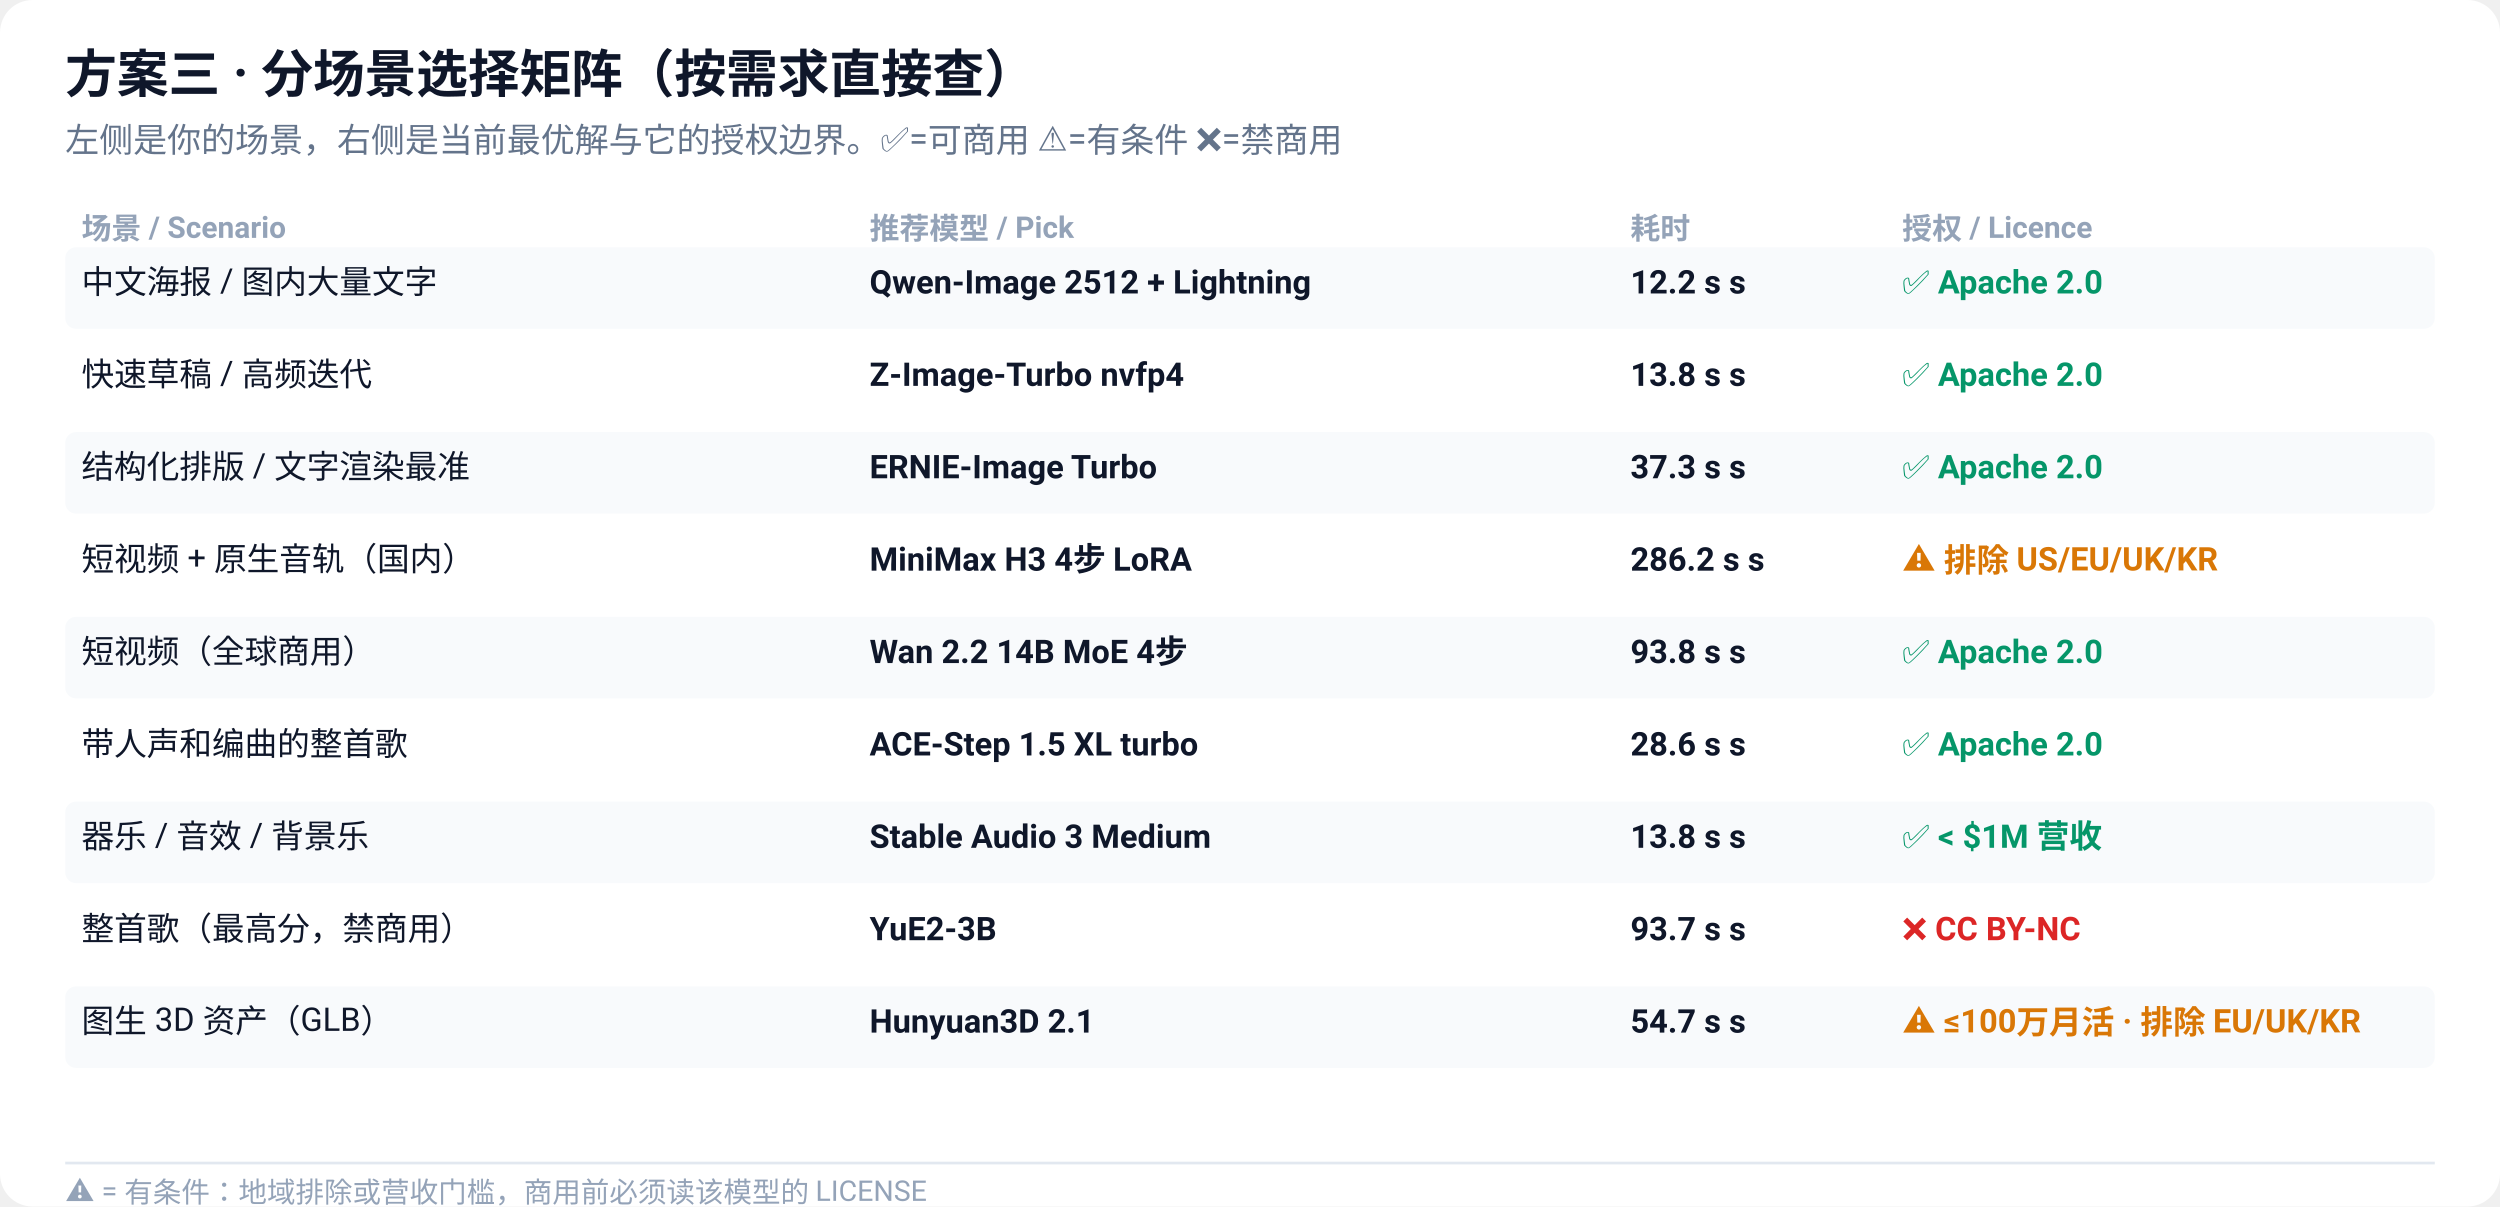
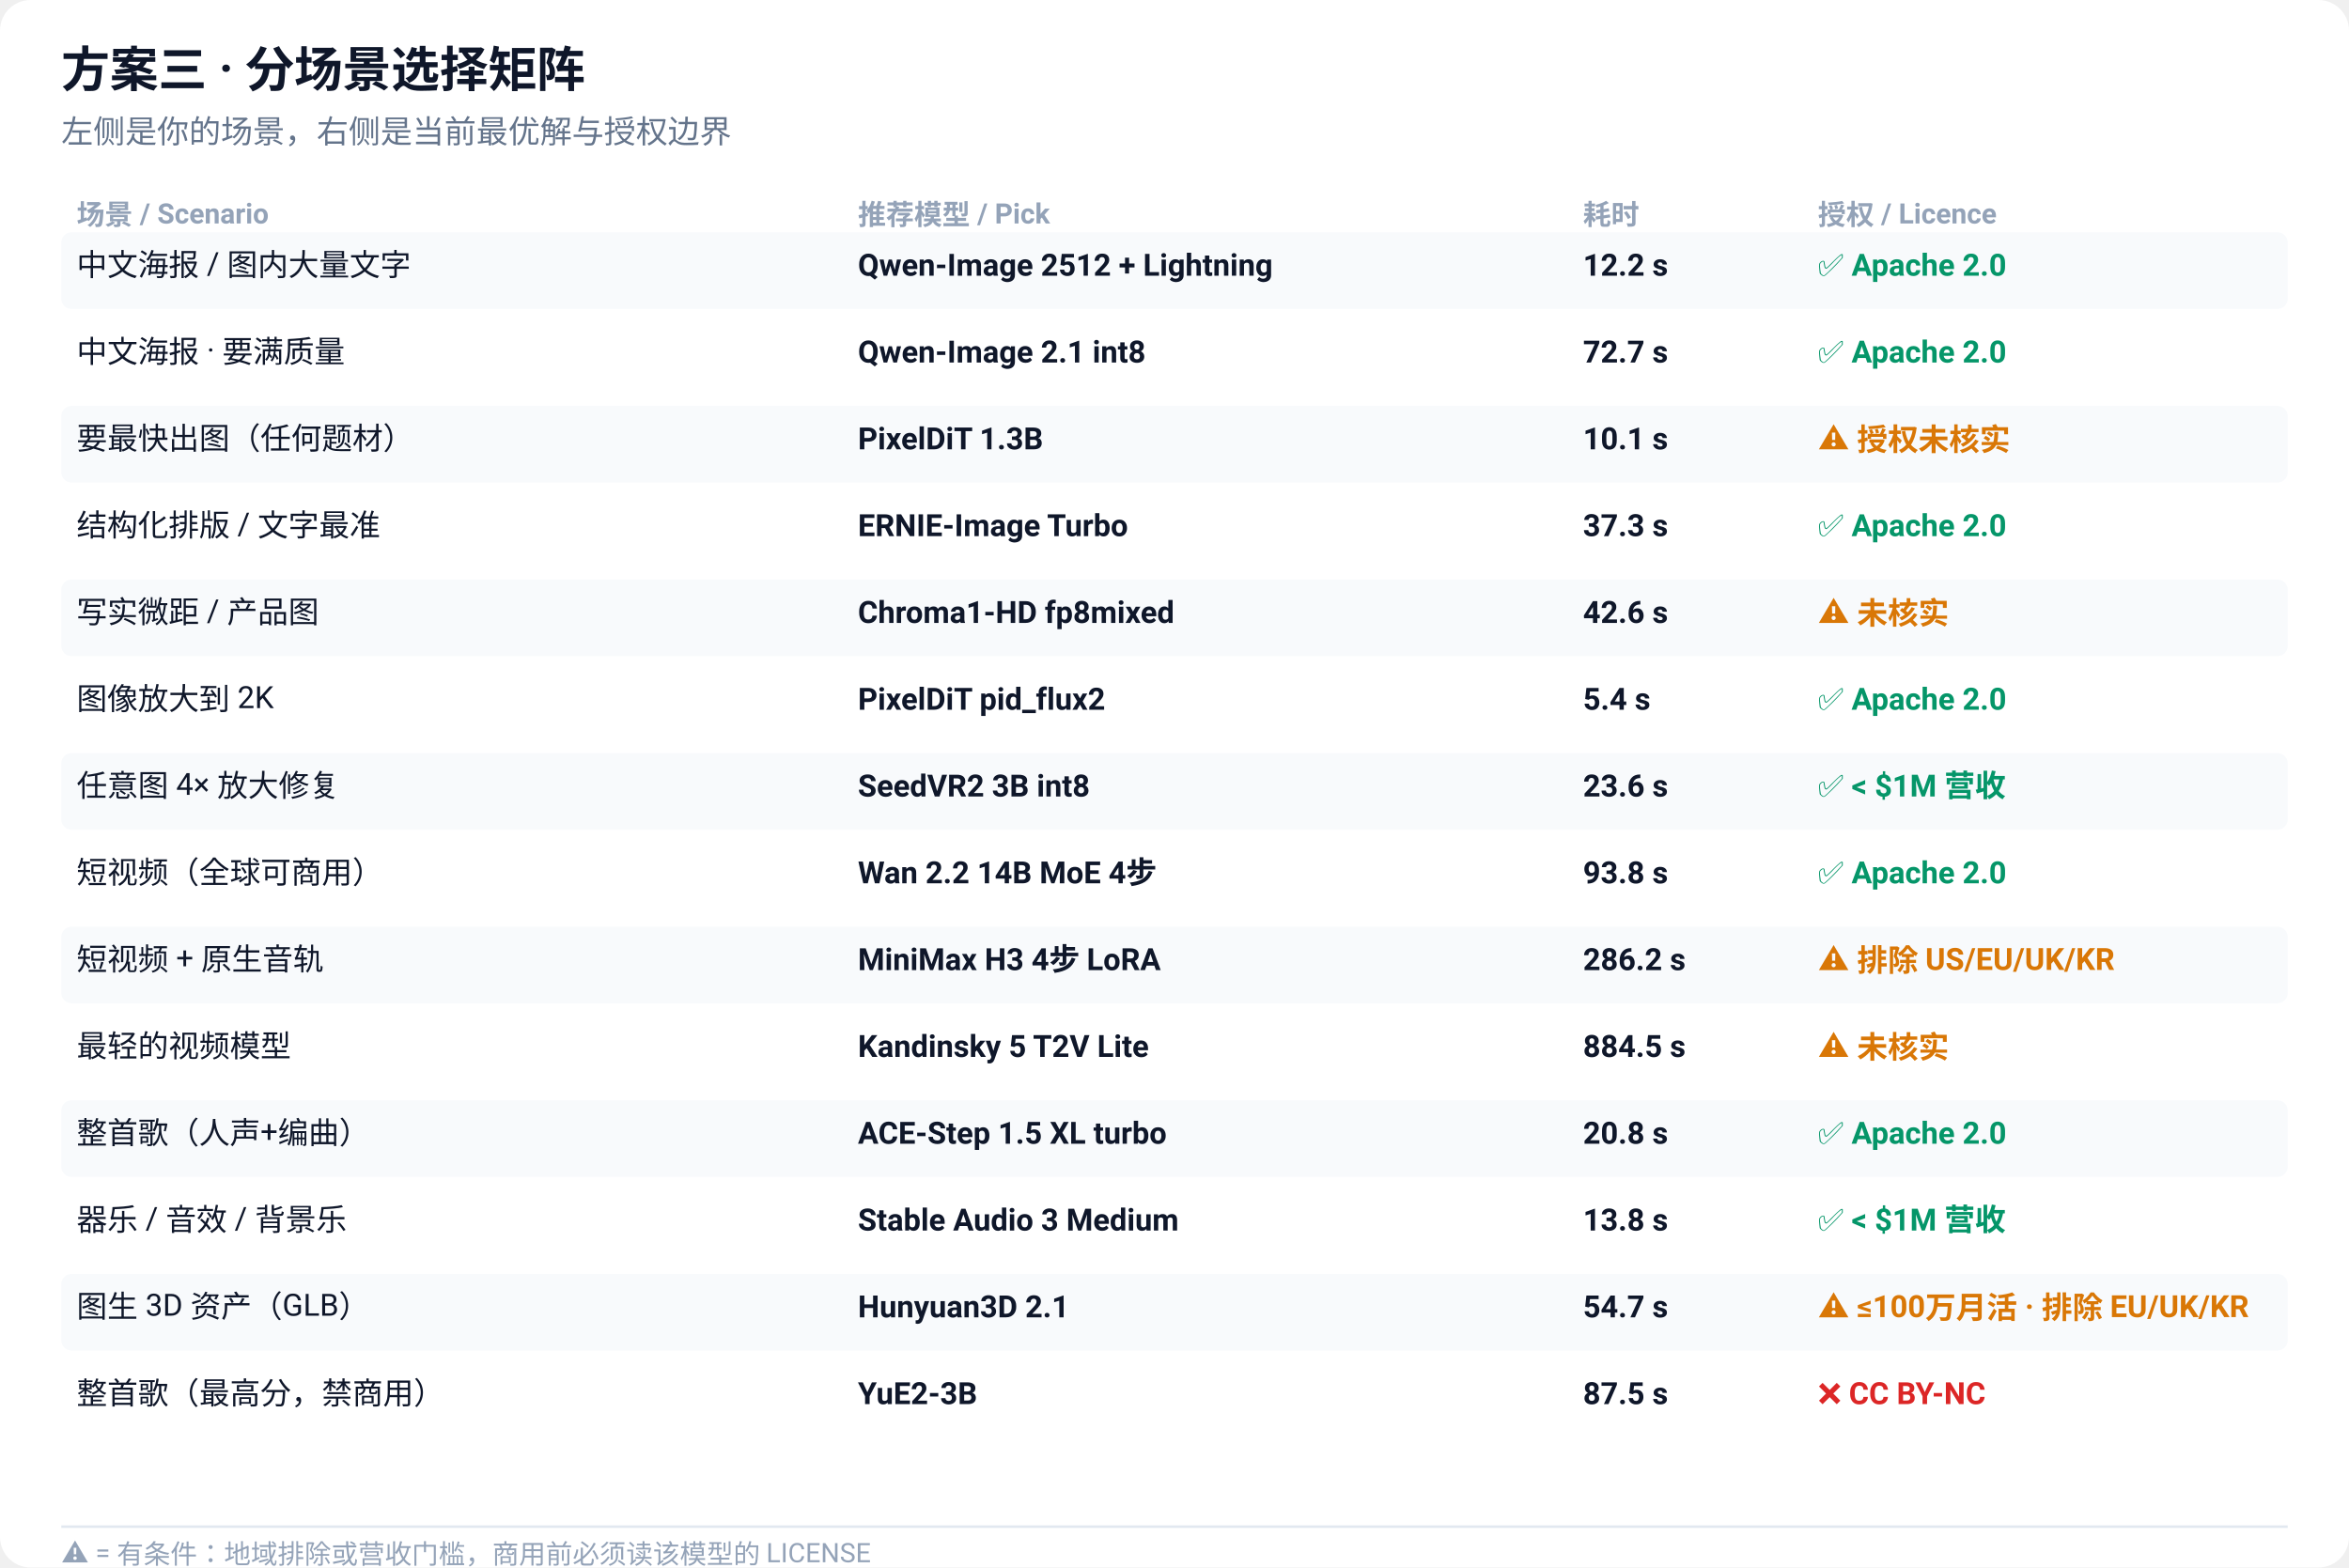
- <svg xmlns="http://www.w3.org/2000/svg" viewBox="0 0 920 444" width="920" height="444" role="img" aria-label="方案三 · 分场景选择矩阵（按需求直接查）">
-   <rect x="0.0" y="0.0" width="920.0" height="444.0" rx="12" fill="#ffffff" />
-   <text x="24" y="34" font-family="-apple-system,'Segoe UI',Roboto,Helvetica,Arial,sans-serif" font-size="19" fill="#0f172a" font-weight="700">方案三 · 分场景选择矩阵（按需求直接查）</text>
-   <text x="24" y="56" font-family="-apple-system,'Segoe UI',Roboto,Helvetica,Arial,sans-serif" font-size="12.5" fill="#64748b">左侧是你的场景，右侧是当前最优解与它的授权边界。✅=可商用 ⚠️=有条件 ❌=禁商用</text>
-   <text x="30" y="88" font-family="-apple-system,'Segoe UI',Roboto,Helvetica,Arial,sans-serif" font-size="11" fill="#94a3b8" font-weight="700">场景 / Scenario</text>
-   <text x="320" y="88" font-family="-apple-system,'Segoe UI',Roboto,Helvetica,Arial,sans-serif" font-size="11" fill="#94a3b8" font-weight="700">推荐模型 / Pick</text>
-   <text x="600" y="88" font-family="-apple-system,'Segoe UI',Roboto,Helvetica,Arial,sans-serif" font-size="11" fill="#94a3b8" font-weight="700">耗时</text>
-   <text x="700" y="88" font-family="-apple-system,'Segoe UI',Roboto,Helvetica,Arial,sans-serif" font-size="11" fill="#94a3b8" font-weight="700">授权 / Licence</text>
+ <svg xmlns="http://www.w3.org/2000/svg" viewBox="0 0 920 614" width="920" height="614" role="img" aria-label="方案三 · 分场景选择矩阵">
+   <rect x="0.0" y="0.0" width="920.0" height="614.0" rx="12" fill="#ffffff" />
+   <text x="24.0" y="34.0" font-family="-apple-system,'Segoe UI',Roboto,Helvetica,Arial,sans-serif" font-size="19" fill="#0f172a" font-weight="700">方案三 · 分场景选择矩阵</text>
+   <text x="24.0" y="56.0" font-family="-apple-system,'Segoe UI',Roboto,Helvetica,Arial,sans-serif" font-size="12.5" fill="#64748b">左侧是你的场景，右侧是当前最优解与授权边界</text>
+   <text x="30.0" y="88.0" font-family="-apple-system,'Segoe UI',Roboto,Helvetica,Arial,sans-serif" font-size="11" fill="#94a3b8" font-weight="700">场景 / Scenario</text>
+   <text x="336.0" y="88.0" font-family="-apple-system,'Segoe UI',Roboto,Helvetica,Arial,sans-serif" font-size="11" fill="#94a3b8" font-weight="700">推荐模型 / Pick</text>
+   <text x="620.0" y="88.0" font-family="-apple-system,'Segoe UI',Roboto,Helvetica,Arial,sans-serif" font-size="11" fill="#94a3b8" font-weight="700">耗时</text>
+   <text x="712.0" y="88.0" font-family="-apple-system,'Segoe UI',Roboto,Helvetica,Arial,sans-serif" font-size="11" fill="#94a3b8" font-weight="700">授权 / Licence</text>
  <rect x="24.0" y="91.0" width="872.0" height="30.0" rx="4" fill="#f8fafc" />
-   <text x="30" y="108" font-family="-apple-system,'Segoe UI',Roboto,Helvetica,Arial,sans-serif" font-size="12" fill="#0f172a">中文海报 / 图内大量文字</text>
-   <text x="320" y="108" font-family="-apple-system,'Segoe UI',Roboto,Helvetica,Arial,sans-serif" font-size="12" fill="#0f172a" font-weight="600">Qwen-Image 2512 + Lightning</text>
-   <text x="600" y="108" font-family="-apple-system,'Segoe UI',Roboto,Helvetica,Arial,sans-serif" font-size="12" fill="#0f172a" font-weight="700">12.2 s s</text>
-   <text x="700" y="108" font-family="-apple-system,'Segoe UI',Roboto,Helvetica,Arial,sans-serif" font-size="12" fill="#059669" font-weight="600">✅ Apache 2.0</text>
-   <text x="30" y="142" font-family="-apple-system,'Segoe UI',Roboto,Helvetica,Arial,sans-serif" font-size="12" fill="#0f172a">快速草稿 / 高频迭代</text>
-   <text x="320" y="142" font-family="-apple-system,'Segoe UI',Roboto,Helvetica,Arial,sans-serif" font-size="12" fill="#0f172a" font-weight="600">Z-Image-Turbo nvfp4</text>
-   <text x="600" y="142" font-family="-apple-system,'Segoe UI',Roboto,Helvetica,Arial,sans-serif" font-size="12" fill="#0f172a" font-weight="700">13.8 s s</text>
-   <text x="700" y="142" font-family="-apple-system,'Segoe UI',Roboto,Helvetica,Arial,sans-serif" font-size="12" fill="#059669" font-weight="600">✅ Apache 2.0</text>
+   <text x="30.0" y="108.0" font-family="-apple-system,'Segoe UI',Roboto,Helvetica,Arial,sans-serif" font-size="12" fill="#0f172a">中文海报 / 图内大量文字</text>
+   <text x="336.0" y="108.0" font-family="-apple-system,'Segoe UI',Roboto,Helvetica,Arial,sans-serif" font-size="12" fill="#0f172a" font-weight="600">Qwen-Image 2512 + Lightning</text>
+   <text x="620.0" y="108.0" font-family="-apple-system,'Segoe UI',Roboto,Helvetica,Arial,sans-serif" font-size="12" fill="#0f172a" font-weight="700">12.2 s</text>
+   <text x="712.0" y="108.0" font-family="-apple-system,'Segoe UI',Roboto,Helvetica,Arial,sans-serif" font-size="12" fill="#059669" font-weight="600">✅ Apache 2.0</text>
+   <text x="30.0" y="142.0" font-family="-apple-system,'Segoe UI',Roboto,Helvetica,Arial,sans-serif" font-size="12" fill="#0f172a">中文海报 · 要满质量</text>
+   <text x="336.0" y="142.0" font-family="-apple-system,'Segoe UI',Roboto,Helvetica,Arial,sans-serif" font-size="12" fill="#0f172a" font-weight="600">Qwen-Image 2.1 int8</text>
+   <text x="620.0" y="142.0" font-family="-apple-system,'Segoe UI',Roboto,Helvetica,Arial,sans-serif" font-size="12" fill="#0f172a" font-weight="700">72.7 s</text>
+   <text x="712.0" y="142.0" font-family="-apple-system,'Segoe UI',Roboto,Helvetica,Arial,sans-serif" font-size="12" fill="#059669" font-weight="600">✅ Apache 2.0</text>
  <rect x="24.0" y="159.0" width="872.0" height="30.0" rx="4" fill="#f8fafc" />
-   <text x="30" y="176" font-family="-apple-system,'Segoe UI',Roboto,Helvetica,Arial,sans-serif" font-size="12" fill="#0f172a">结构化排版 / 文字渲染最准</text>
-   <text x="320" y="176" font-family="-apple-system,'Segoe UI',Roboto,Helvetica,Arial,sans-serif" font-size="12" fill="#0f172a" font-weight="600">ERNIE-Image Turbo</text>
-   <text x="600" y="176" font-family="-apple-system,'Segoe UI',Roboto,Helvetica,Arial,sans-serif" font-size="12" fill="#0f172a" font-weight="700">37.3 s s</text>
-   <text x="700" y="176" font-family="-apple-system,'Segoe UI',Roboto,Helvetica,Arial,sans-serif" font-size="12" fill="#059669" font-weight="600">✅ Apache 2.0</text>
-   <text x="30" y="210" font-family="-apple-system,'Segoe UI',Roboto,Helvetica,Arial,sans-serif" font-size="12" fill="#0f172a">短视频 + 原生音轨（国内）</text>
-   <text x="320" y="210" font-family="-apple-system,'Segoe UI',Roboto,Helvetica,Arial,sans-serif" font-size="12" fill="#0f172a" font-weight="600">MiniMax H3 4步 LoRA</text>
-   <text x="600" y="210" font-family="-apple-system,'Segoe UI',Roboto,Helvetica,Arial,sans-serif" font-size="12" fill="#0f172a" font-weight="700">286.2 s s</text>
-   <text x="700" y="210" font-family="-apple-system,'Segoe UI',Roboto,Helvetica,Arial,sans-serif" font-size="12" fill="#d97706" font-weight="600">⚠ 排除 US/EU/UK/KR</text>
+   <text x="30.0" y="176.0" font-family="-apple-system,'Segoe UI',Roboto,Helvetica,Arial,sans-serif" font-size="12" fill="#0f172a">要最快出图（任何题材）</text>
+   <text x="336.0" y="176.0" font-family="-apple-system,'Segoe UI',Roboto,Helvetica,Arial,sans-serif" font-size="12" fill="#0f172a" font-weight="600">PixelDiT 1.3B</text>
+   <text x="620.0" y="176.0" font-family="-apple-system,'Segoe UI',Roboto,Helvetica,Arial,sans-serif" font-size="12" fill="#0f172a" font-weight="700">10.1 s</text>
+   <text x="712.0" y="176.0" font-family="-apple-system,'Segoe UI',Roboto,Helvetica,Arial,sans-serif" font-size="12" fill="#d97706" font-weight="600">⚠ 授权未核实</text>
+   <text x="30.0" y="210.0" font-family="-apple-system,'Segoe UI',Roboto,Helvetica,Arial,sans-serif" font-size="12" fill="#0f172a">结构化排版 / 文字最准</text>
+   <text x="336.0" y="210.0" font-family="-apple-system,'Segoe UI',Roboto,Helvetica,Arial,sans-serif" font-size="12" fill="#0f172a" font-weight="600">ERNIE-Image Turbo</text>
+   <text x="620.0" y="210.0" font-family="-apple-system,'Segoe UI',Roboto,Helvetica,Arial,sans-serif" font-size="12" fill="#0f172a" font-weight="700">37.3 s</text>
+   <text x="712.0" y="210.0" font-family="-apple-system,'Segoe UI',Roboto,Helvetica,Arial,sans-serif" font-size="12" fill="#059669" font-weight="600">✅ Apache 2.0</text>
  <rect x="24.0" y="227.0" width="872.0" height="30.0" rx="4" fill="#f8fafc" />
-   <text x="30" y="244" font-family="-apple-system,'Segoe UI',Roboto,Helvetica,Arial,sans-serif" font-size="12" fill="#0f172a">短视频（全球商用）</text>
-   <text x="320" y="244" font-family="-apple-system,'Segoe UI',Roboto,Helvetica,Arial,sans-serif" font-size="12" fill="#0f172a" font-weight="600">Wan 2.2 14B MoE 4步</text>
-   <text x="600" y="244" font-family="-apple-system,'Segoe UI',Roboto,Helvetica,Arial,sans-serif" font-size="12" fill="#0f172a" font-weight="700">93.8 s s</text>
-   <text x="700" y="244" font-family="-apple-system,'Segoe UI',Roboto,Helvetica,Arial,sans-serif" font-size="12" fill="#059669" font-weight="600">✅ Apache 2.0</text>
-   <text x="30" y="278" font-family="-apple-system,'Segoe UI',Roboto,Helvetica,Arial,sans-serif" font-size="12" fill="#0f172a">带人声和编曲的整首歌</text>
-   <text x="320" y="278" font-family="-apple-system,'Segoe UI',Roboto,Helvetica,Arial,sans-serif" font-size="12" fill="#0f172a" font-weight="600">ACE-Step 1.5 XL turbo</text>
-   <text x="600" y="278" font-family="-apple-system,'Segoe UI',Roboto,Helvetica,Arial,sans-serif" font-size="12" fill="#0f172a" font-weight="700">28.6 s s</text>
-   <text x="700" y="278" font-family="-apple-system,'Segoe UI',Roboto,Helvetica,Arial,sans-serif" font-size="12" fill="#059669" font-weight="600">✅ Apache 2.0</text>
+   <text x="30.0" y="244.0" font-family="-apple-system,'Segoe UI',Roboto,Helvetica,Arial,sans-serif" font-size="12" fill="#0f172a">写实微距 / 产品图</text>
+   <text x="336.0" y="244.0" font-family="-apple-system,'Segoe UI',Roboto,Helvetica,Arial,sans-serif" font-size="12" fill="#0f172a" font-weight="600">Chroma1-HD fp8mixed</text>
+   <text x="620.0" y="244.0" font-family="-apple-system,'Segoe UI',Roboto,Helvetica,Arial,sans-serif" font-size="12" fill="#0f172a" font-weight="700">42.6 s</text>
+   <text x="712.0" y="244.0" font-family="-apple-system,'Segoe UI',Roboto,Helvetica,Arial,sans-serif" font-size="12" fill="#d97706" font-weight="600">⚠ 未核实</text>
+   <text x="30.0" y="278.0" font-family="-apple-system,'Segoe UI',Roboto,Helvetica,Arial,sans-serif" font-size="12" fill="#0f172a">图像放大到 2K</text>
+   <text x="336.0" y="278.0" font-family="-apple-system,'Segoe UI',Roboto,Helvetica,Arial,sans-serif" font-size="12" fill="#0f172a" font-weight="600">PixelDiT pid_flux2</text>
+   <text x="620.0" y="278.0" font-family="-apple-system,'Segoe UI',Roboto,Helvetica,Arial,sans-serif" font-size="12" fill="#0f172a" font-weight="700">5.4 s</text>
+   <text x="712.0" y="278.0" font-family="-apple-system,'Segoe UI',Roboto,Helvetica,Arial,sans-serif" font-size="12" fill="#059669" font-weight="600">✅ Apache 2.0</text>
  <rect x="24.0" y="295.0" width="872.0" height="30.0" rx="4" fill="#f8fafc" />
-   <text x="30" y="312" font-family="-apple-system,'Segoe UI',Roboto,Helvetica,Arial,sans-serif" font-size="12" fill="#0f172a">器乐 / 音效 / 背景乐</text>
-   <text x="320" y="312" font-family="-apple-system,'Segoe UI',Roboto,Helvetica,Arial,sans-serif" font-size="12" fill="#0f172a" font-weight="600">Stable Audio 3 Medium</text>
-   <text x="600" y="312" font-family="-apple-system,'Segoe UI',Roboto,Helvetica,Arial,sans-serif" font-size="12" fill="#0f172a" font-weight="700">13.8 s s</text>
-   <text x="700" y="312" font-family="-apple-system,'Segoe UI',Roboto,Helvetica,Arial,sans-serif" font-size="12" fill="#059669" font-weight="600">✅ &lt; $1M 营收</text>
-   <text x="30" y="346" font-family="-apple-system,'Segoe UI',Roboto,Helvetica,Arial,sans-serif" font-size="12" fill="#0f172a">整首歌（最高分，禁商用）</text>
-   <text x="320" y="346" font-family="-apple-system,'Segoe UI',Roboto,Helvetica,Arial,sans-serif" font-size="12" fill="#0f172a" font-weight="600">YuE2-3B</text>
-   <text x="600" y="346" font-family="-apple-system,'Segoe UI',Roboto,Helvetica,Arial,sans-serif" font-size="12" fill="#0f172a" font-weight="700">93.7 s s</text>
-   <text x="700" y="346" font-family="-apple-system,'Segoe UI',Roboto,Helvetica,Arial,sans-serif" font-size="12" fill="#dc2626" font-weight="600">❌ CC BY-NC</text>
+   <text x="30.0" y="312.0" font-family="-apple-system,'Segoe UI',Roboto,Helvetica,Arial,sans-serif" font-size="12" fill="#0f172a">任意图 4× 放大修复</text>
+   <text x="336.0" y="312.0" font-family="-apple-system,'Segoe UI',Roboto,Helvetica,Arial,sans-serif" font-size="12" fill="#0f172a" font-weight="600">SeedVR2 3B int8</text>
+   <text x="620.0" y="312.0" font-family="-apple-system,'Segoe UI',Roboto,Helvetica,Arial,sans-serif" font-size="12" fill="#0f172a" font-weight="700">23.6 s</text>
+   <text x="712.0" y="312.0" font-family="-apple-system,'Segoe UI',Roboto,Helvetica,Arial,sans-serif" font-size="12" fill="#059669" font-weight="600">✅ &lt; $1M 营收</text>
+   <text x="30.0" y="346.0" font-family="-apple-system,'Segoe UI',Roboto,Helvetica,Arial,sans-serif" font-size="12" fill="#0f172a">短视频（全球可商用）</text>
+   <text x="336.0" y="346.0" font-family="-apple-system,'Segoe UI',Roboto,Helvetica,Arial,sans-serif" font-size="12" fill="#0f172a" font-weight="600">Wan 2.2 14B MoE 4步</text>
+   <text x="620.0" y="346.0" font-family="-apple-system,'Segoe UI',Roboto,Helvetica,Arial,sans-serif" font-size="12" fill="#0f172a" font-weight="700">93.8 s</text>
+   <text x="712.0" y="346.0" font-family="-apple-system,'Segoe UI',Roboto,Helvetica,Arial,sans-serif" font-size="12" fill="#059669" font-weight="600">✅ Apache 2.0</text>
  <rect x="24.0" y="363.0" width="872.0" height="30.0" rx="4" fill="#f8fafc" />
-   <text x="30" y="380" font-family="-apple-system,'Segoe UI',Roboto,Helvetica,Arial,sans-serif" font-size="12" fill="#0f172a">图生 3D 资产（GLB）</text>
-   <text x="320" y="380" font-family="-apple-system,'Segoe UI',Roboto,Helvetica,Arial,sans-serif" font-size="12" fill="#0f172a" font-weight="600">Hunyuan3D 2.1</text>
-   <text x="600" y="380" font-family="-apple-system,'Segoe UI',Roboto,Helvetica,Arial,sans-serif" font-size="12" fill="#0f172a" font-weight="700">54.7 s s</text>
-   <text x="700" y="380" font-family="-apple-system,'Segoe UI',Roboto,Helvetica,Arial,sans-serif" font-size="12" fill="#d97706" font-weight="600">⚠ ≤100万月活 · 排除 EU/UK/KR</text>
-   <line x1="24.0" y1="428.0" x2="896.0" y2="428.0" stroke="#e2e8f0" stroke-width="1" />
-   <text x="24" y="442" font-family="-apple-system,'Segoe UI',Roboto,Helvetica,Arial,sans-serif" font-size="10.5" fill="#94a3b8">⚠ = 有条件：地域排除或营收门槛，商用前必须读该模型的 LICENSE</text>
+   <text x="30.0" y="380.0" font-family="-apple-system,'Segoe UI',Roboto,Helvetica,Arial,sans-serif" font-size="12" fill="#0f172a">短视频 + 原生音轨</text>
+   <text x="336.0" y="380.0" font-family="-apple-system,'Segoe UI',Roboto,Helvetica,Arial,sans-serif" font-size="12" fill="#0f172a" font-weight="600">MiniMax H3 4步 LoRA</text>
+   <text x="620.0" y="380.0" font-family="-apple-system,'Segoe UI',Roboto,Helvetica,Arial,sans-serif" font-size="12" fill="#0f172a" font-weight="700">286.2 s</text>
+   <text x="712.0" y="380.0" font-family="-apple-system,'Segoe UI',Roboto,Helvetica,Arial,sans-serif" font-size="12" fill="#d97706" font-weight="600">⚠ 排除 US/EU/UK/KR</text>
+   <text x="30.0" y="414.0" font-family="-apple-system,'Segoe UI',Roboto,Helvetica,Arial,sans-serif" font-size="12" fill="#0f172a">最轻的视频模型</text>
+   <text x="336.0" y="414.0" font-family="-apple-system,'Segoe UI',Roboto,Helvetica,Arial,sans-serif" font-size="12" fill="#0f172a" font-weight="600">Kandinsky 5 T2V Lite</text>
+   <text x="620.0" y="414.0" font-family="-apple-system,'Segoe UI',Roboto,Helvetica,Arial,sans-serif" font-size="12" fill="#0f172a" font-weight="700">884.5 s</text>
+   <text x="712.0" y="414.0" font-family="-apple-system,'Segoe UI',Roboto,Helvetica,Arial,sans-serif" font-size="12" fill="#d97706" font-weight="600">⚠ 未核实</text>
+   <rect x="24.0" y="431.0" width="872.0" height="30.0" rx="4" fill="#f8fafc" />
+   <text x="30.0" y="448.0" font-family="-apple-system,'Segoe UI',Roboto,Helvetica,Arial,sans-serif" font-size="12" fill="#0f172a">整首歌（人声+编曲）</text>
+   <text x="336.0" y="448.0" font-family="-apple-system,'Segoe UI',Roboto,Helvetica,Arial,sans-serif" font-size="12" fill="#0f172a" font-weight="600">ACE-Step 1.5 XL turbo</text>
+   <text x="620.0" y="448.0" font-family="-apple-system,'Segoe UI',Roboto,Helvetica,Arial,sans-serif" font-size="12" fill="#0f172a" font-weight="700">20.8 s</text>
+   <text x="712.0" y="448.0" font-family="-apple-system,'Segoe UI',Roboto,Helvetica,Arial,sans-serif" font-size="12" fill="#059669" font-weight="600">✅ Apache 2.0</text>
+   <text x="30.0" y="482.0" font-family="-apple-system,'Segoe UI',Roboto,Helvetica,Arial,sans-serif" font-size="12" fill="#0f172a">器乐 / 音效 / 背景乐</text>
+   <text x="336.0" y="482.0" font-family="-apple-system,'Segoe UI',Roboto,Helvetica,Arial,sans-serif" font-size="12" fill="#0f172a" font-weight="600">Stable Audio 3 Medium</text>
+   <text x="620.0" y="482.0" font-family="-apple-system,'Segoe UI',Roboto,Helvetica,Arial,sans-serif" font-size="12" fill="#0f172a" font-weight="700">13.8 s</text>
+   <text x="712.0" y="482.0" font-family="-apple-system,'Segoe UI',Roboto,Helvetica,Arial,sans-serif" font-size="12" fill="#059669" font-weight="600">✅ &lt; $1M 营收</text>
+   <rect x="24.0" y="499.0" width="872.0" height="30.0" rx="4" fill="#f8fafc" />
+   <text x="30.0" y="516.0" font-family="-apple-system,'Segoe UI',Roboto,Helvetica,Arial,sans-serif" font-size="12" fill="#0f172a">图生 3D 资产（GLB）</text>
+   <text x="336.0" y="516.0" font-family="-apple-system,'Segoe UI',Roboto,Helvetica,Arial,sans-serif" font-size="12" fill="#0f172a" font-weight="600">Hunyuan3D 2.1</text>
+   <text x="620.0" y="516.0" font-family="-apple-system,'Segoe UI',Roboto,Helvetica,Arial,sans-serif" font-size="12" fill="#0f172a" font-weight="700">54.7 s</text>
+   <text x="712.0" y="516.0" font-family="-apple-system,'Segoe UI',Roboto,Helvetica,Arial,sans-serif" font-size="12" fill="#d97706" font-weight="600">⚠ ≤100万月活 · 排除 EU/UK/KR</text>
+   <text x="30.0" y="550.0" font-family="-apple-system,'Segoe UI',Roboto,Helvetica,Arial,sans-serif" font-size="12" fill="#0f172a">整首歌（最高分，禁商用）</text>
+   <text x="336.0" y="550.0" font-family="-apple-system,'Segoe UI',Roboto,Helvetica,Arial,sans-serif" font-size="12" fill="#0f172a" font-weight="600">YuE2-3B</text>
+   <text x="620.0" y="550.0" font-family="-apple-system,'Segoe UI',Roboto,Helvetica,Arial,sans-serif" font-size="12" fill="#0f172a" font-weight="700">87.5 s</text>
+   <text x="712.0" y="550.0" font-family="-apple-system,'Segoe UI',Roboto,Helvetica,Arial,sans-serif" font-size="12" fill="#dc2626" font-weight="600">❌ CC BY-NC</text>
+   <line x1="24.0" y1="598.0" x2="896.0" y2="598.0" stroke="#e2e8f0" stroke-width="1" />
+   <text x="24.0" y="612.0" font-family="-apple-system,'Segoe UI',Roboto,Helvetica,Arial,sans-serif" font-size="10.5" fill="#94a3b8">⚠ = 有条件：地域排除或营收门槛，商用前必须读该模型的 LICENSE</text>
</svg>
